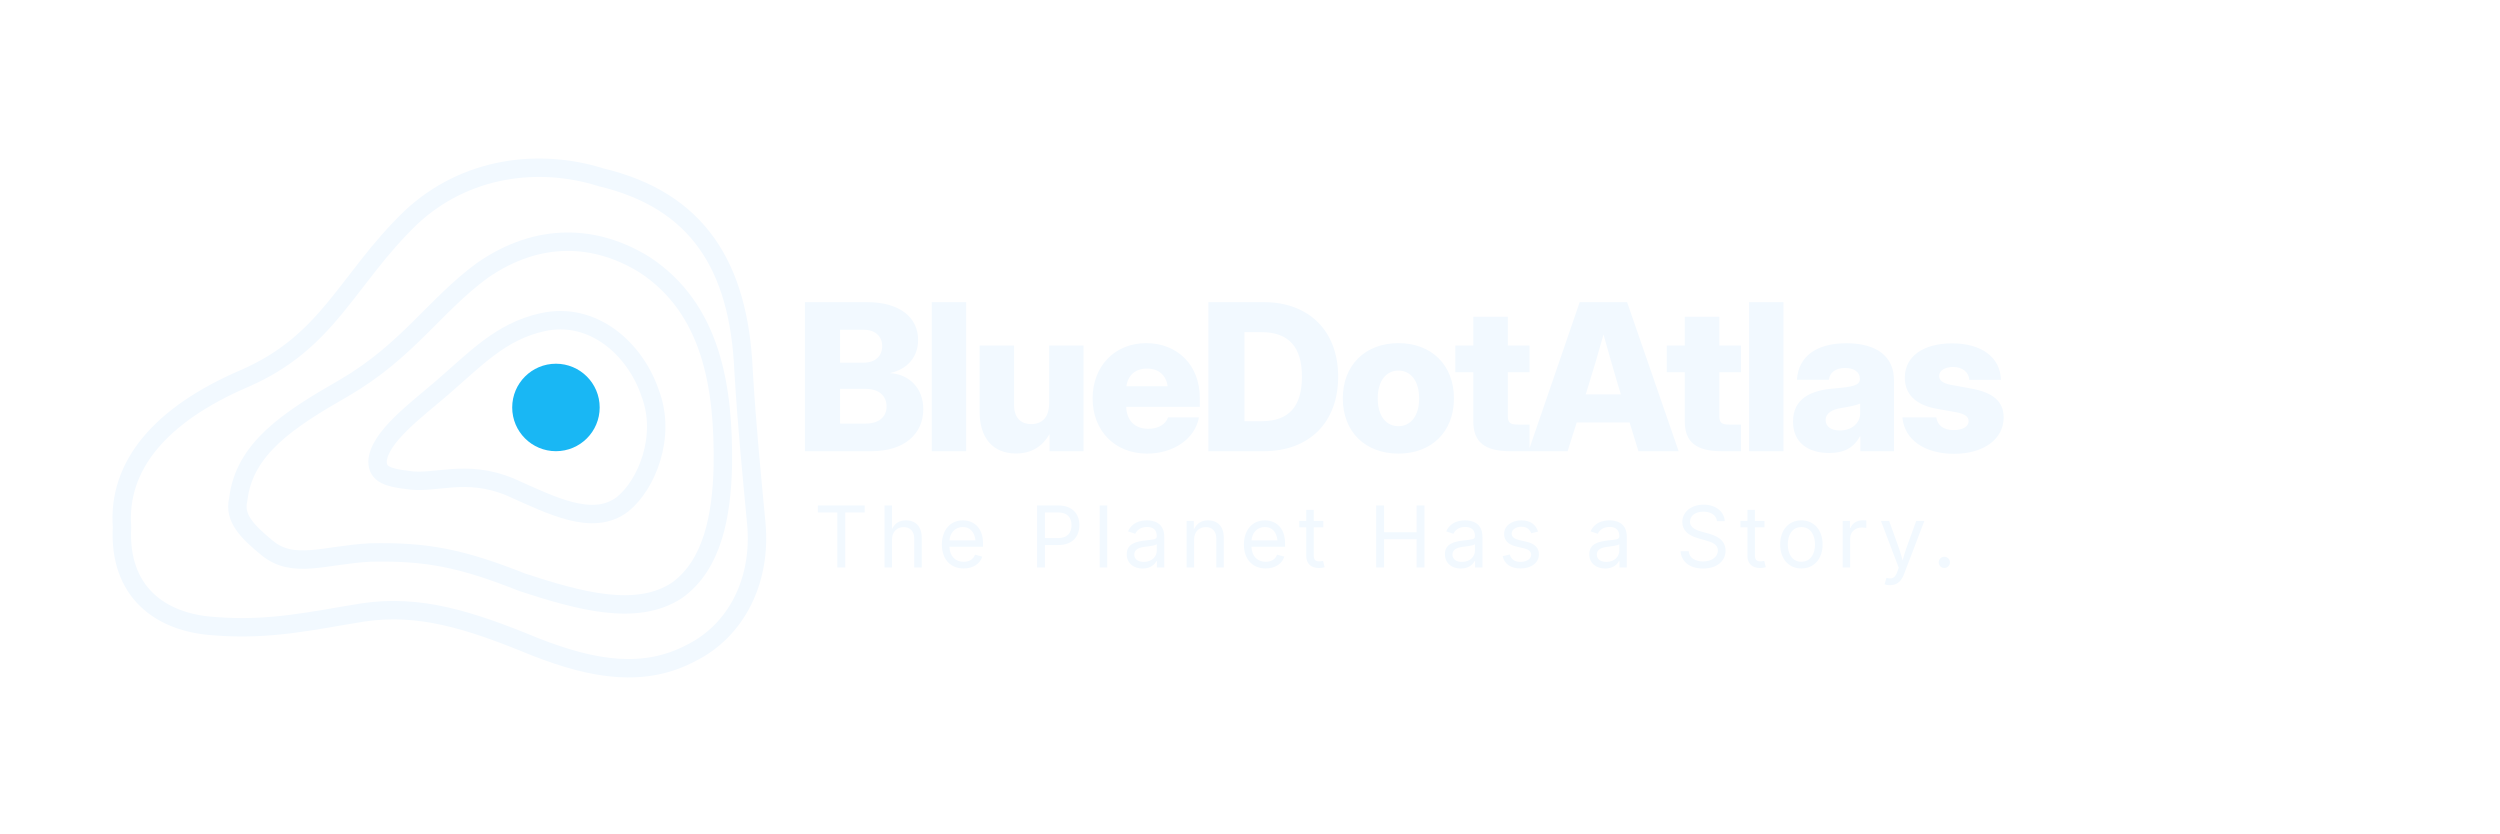
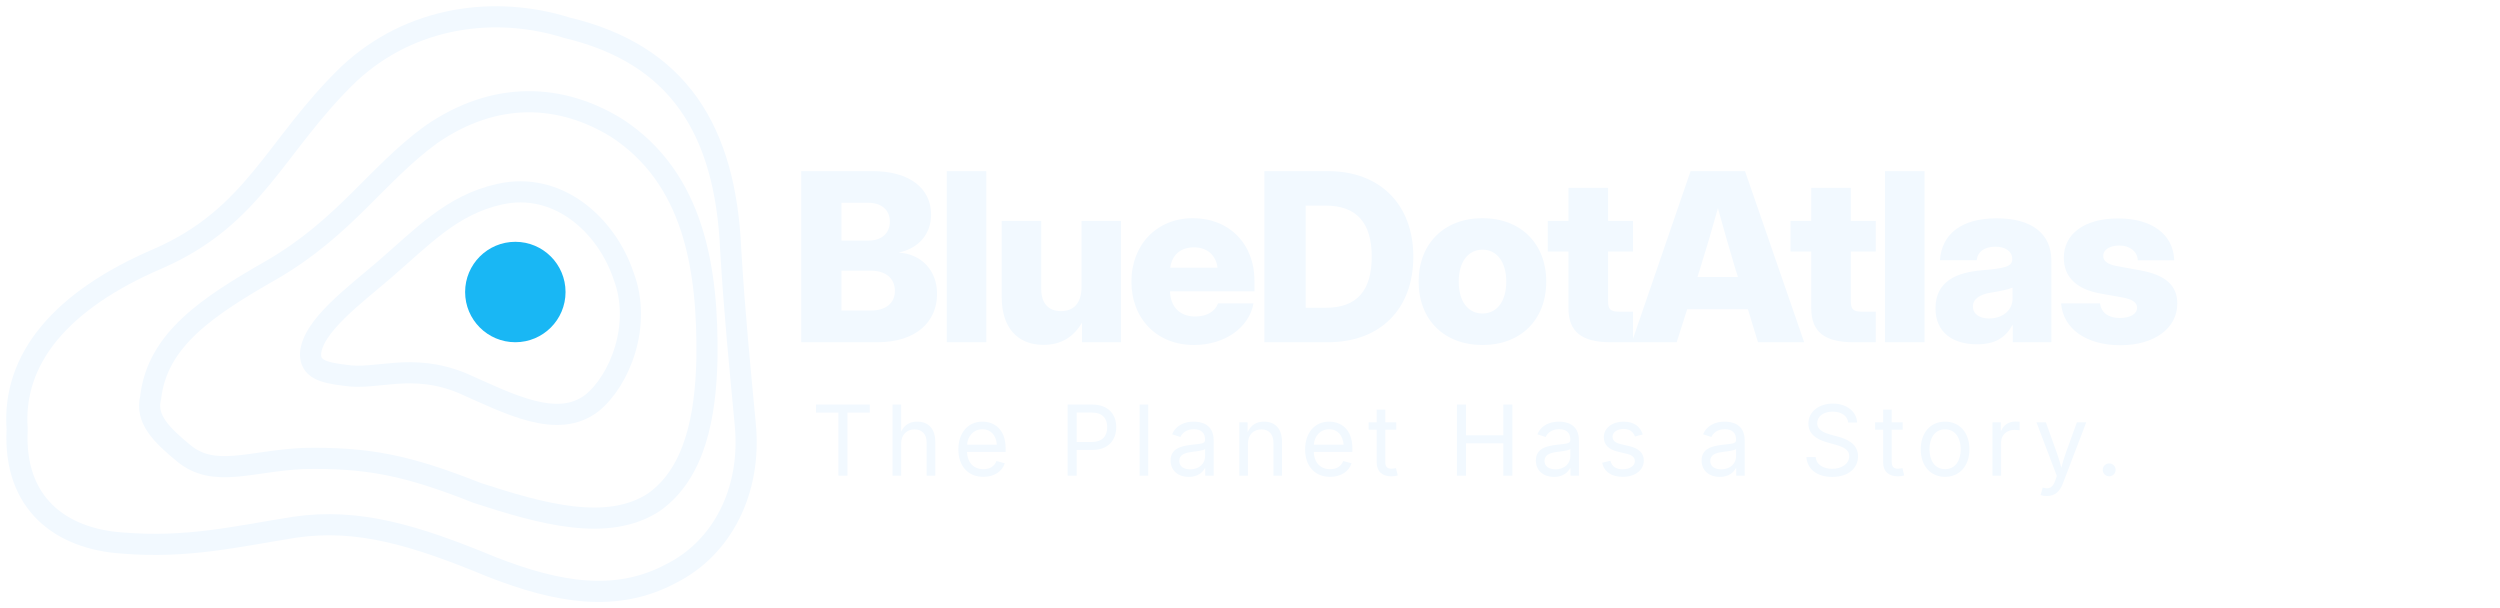
- <svg xmlns="http://www.w3.org/2000/svg" viewBox="0 0 2172 724" width="2172" height="724" role="img" aria-labelledby="title desc">
+ <svg xmlns="http://www.w3.org/2000/svg" viewBox="93 133 1892 460" width="1892" height="460" role="img" aria-labelledby="title desc">
  <g id="blue-dot-atlas-contour-v1" fill="none" stroke="#F2F9FF" stroke-width="16" stroke-linejoin="round" stroke-linecap="round">
    <path d="M 106 458 C 102 404 140 360 212 329 C 286 297 301 243 357 189 C 404 145 468 137 522 154 C 606 174 642 231 646 322 C 649 372 653 411 657 454 C 662 505 639 548 601 567 C 560 589 516 582 465 562 C 407 538 364 525 316 532 C 272 539 235 548 186 544 C 139 541 103 514 106 458 Z" />
    <path d="M 207 434 C 212 390 250 365 299 337 C 354 305 378 265 419 235 C 468 201 518 204 560 230 C 618 268 629 336 628 405 C 627 448 619 491 588 513 C 553 536 503 522 454 506 C 401 485 371 479 322 480 C 282 482 255 495 232 476 C 215 462 203 450 207 434 Z" />
    <path d="M 328 401 C 329 380 362 356 384 337 C 413 312 435 288 471 280 C 515 270 552 303 565 342 C 579 379 562 421 541 438 C 515 458 479 439 443 423 C 404 407 378 421 354 417 C 337 415 328 412 328 401 Z" />
  </g>
  <circle cx="483" cy="354" r="38" fill="#19B7F4" />
  <g fill="#F2F9FF">
    <text x="691" y="392" font-family="Inter Display, Inter, Arial, Helvetica, sans-serif" font-size="178" font-weight="800" letter-spacing="-5" textLength="1290" lengthAdjust="spacingAndGlyphs">BlueDotAtlas</text>
    <text x="707" y="493" font-family="Inter, Arial, Helvetica, sans-serif" font-size="74" font-weight="400" letter-spacing="8" textLength="1233" lengthAdjust="spacingAndGlyphs">The Planet Has a Story.</text>
  </g>
</svg>
